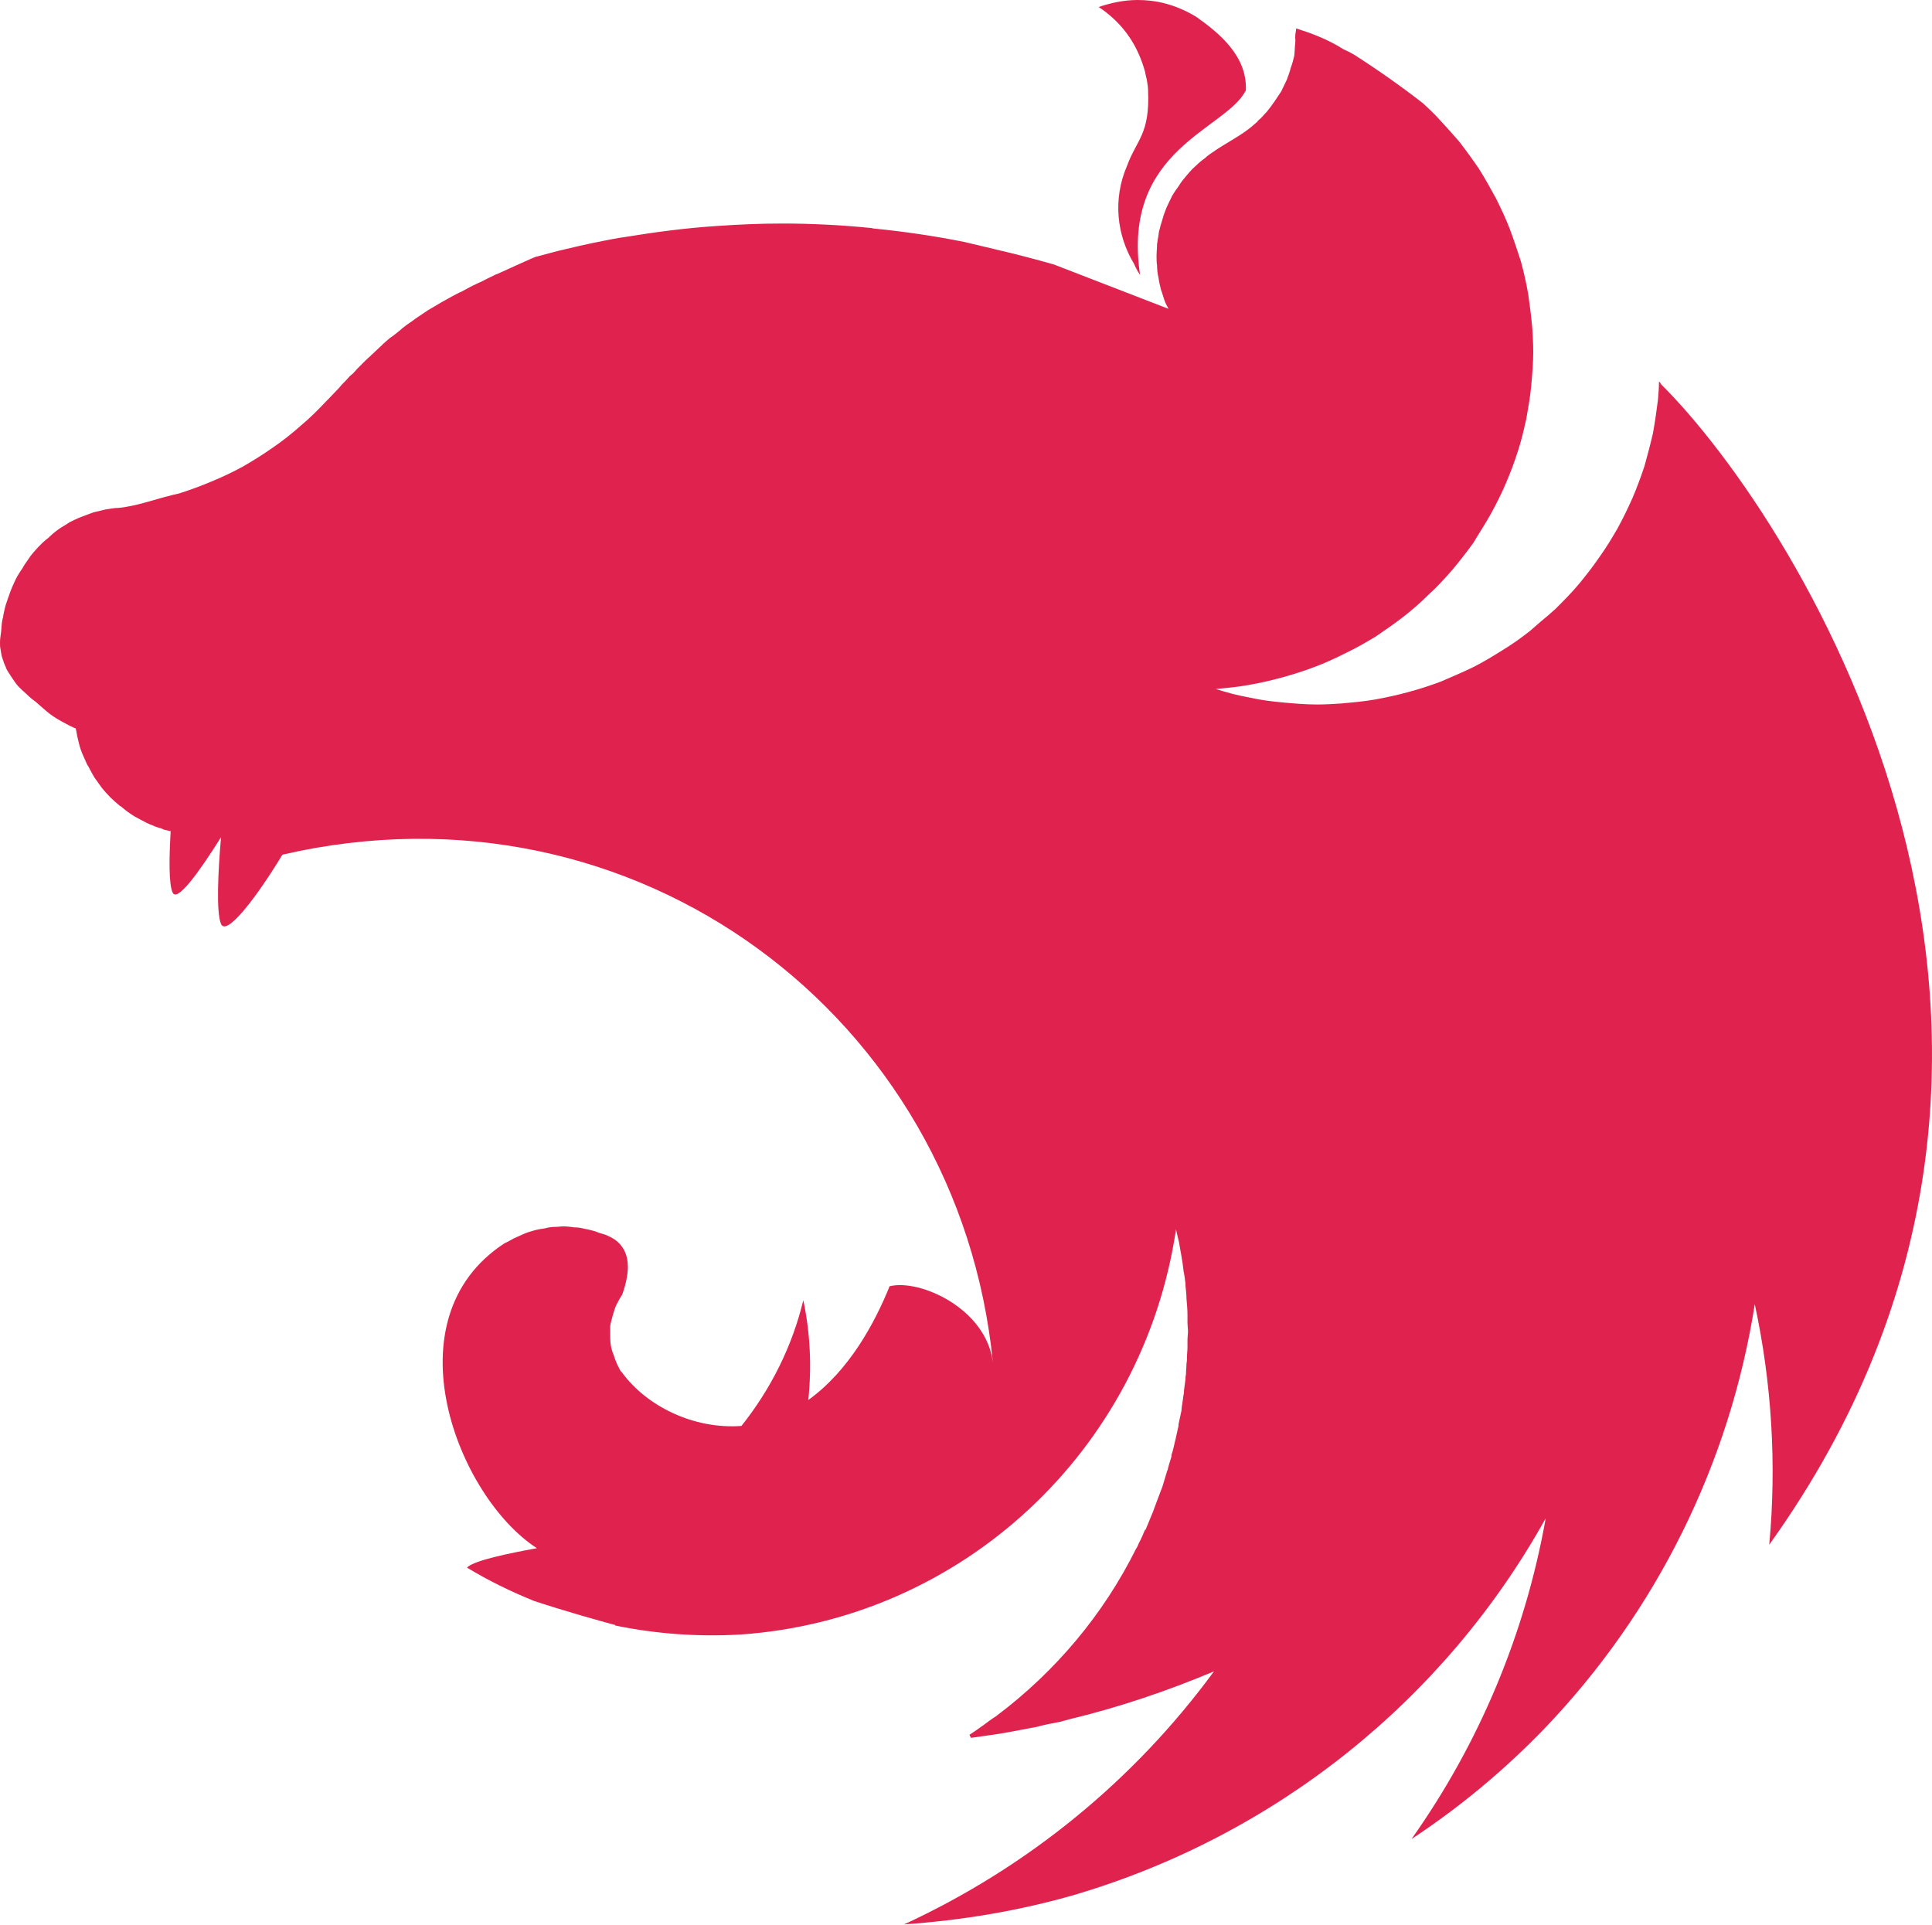
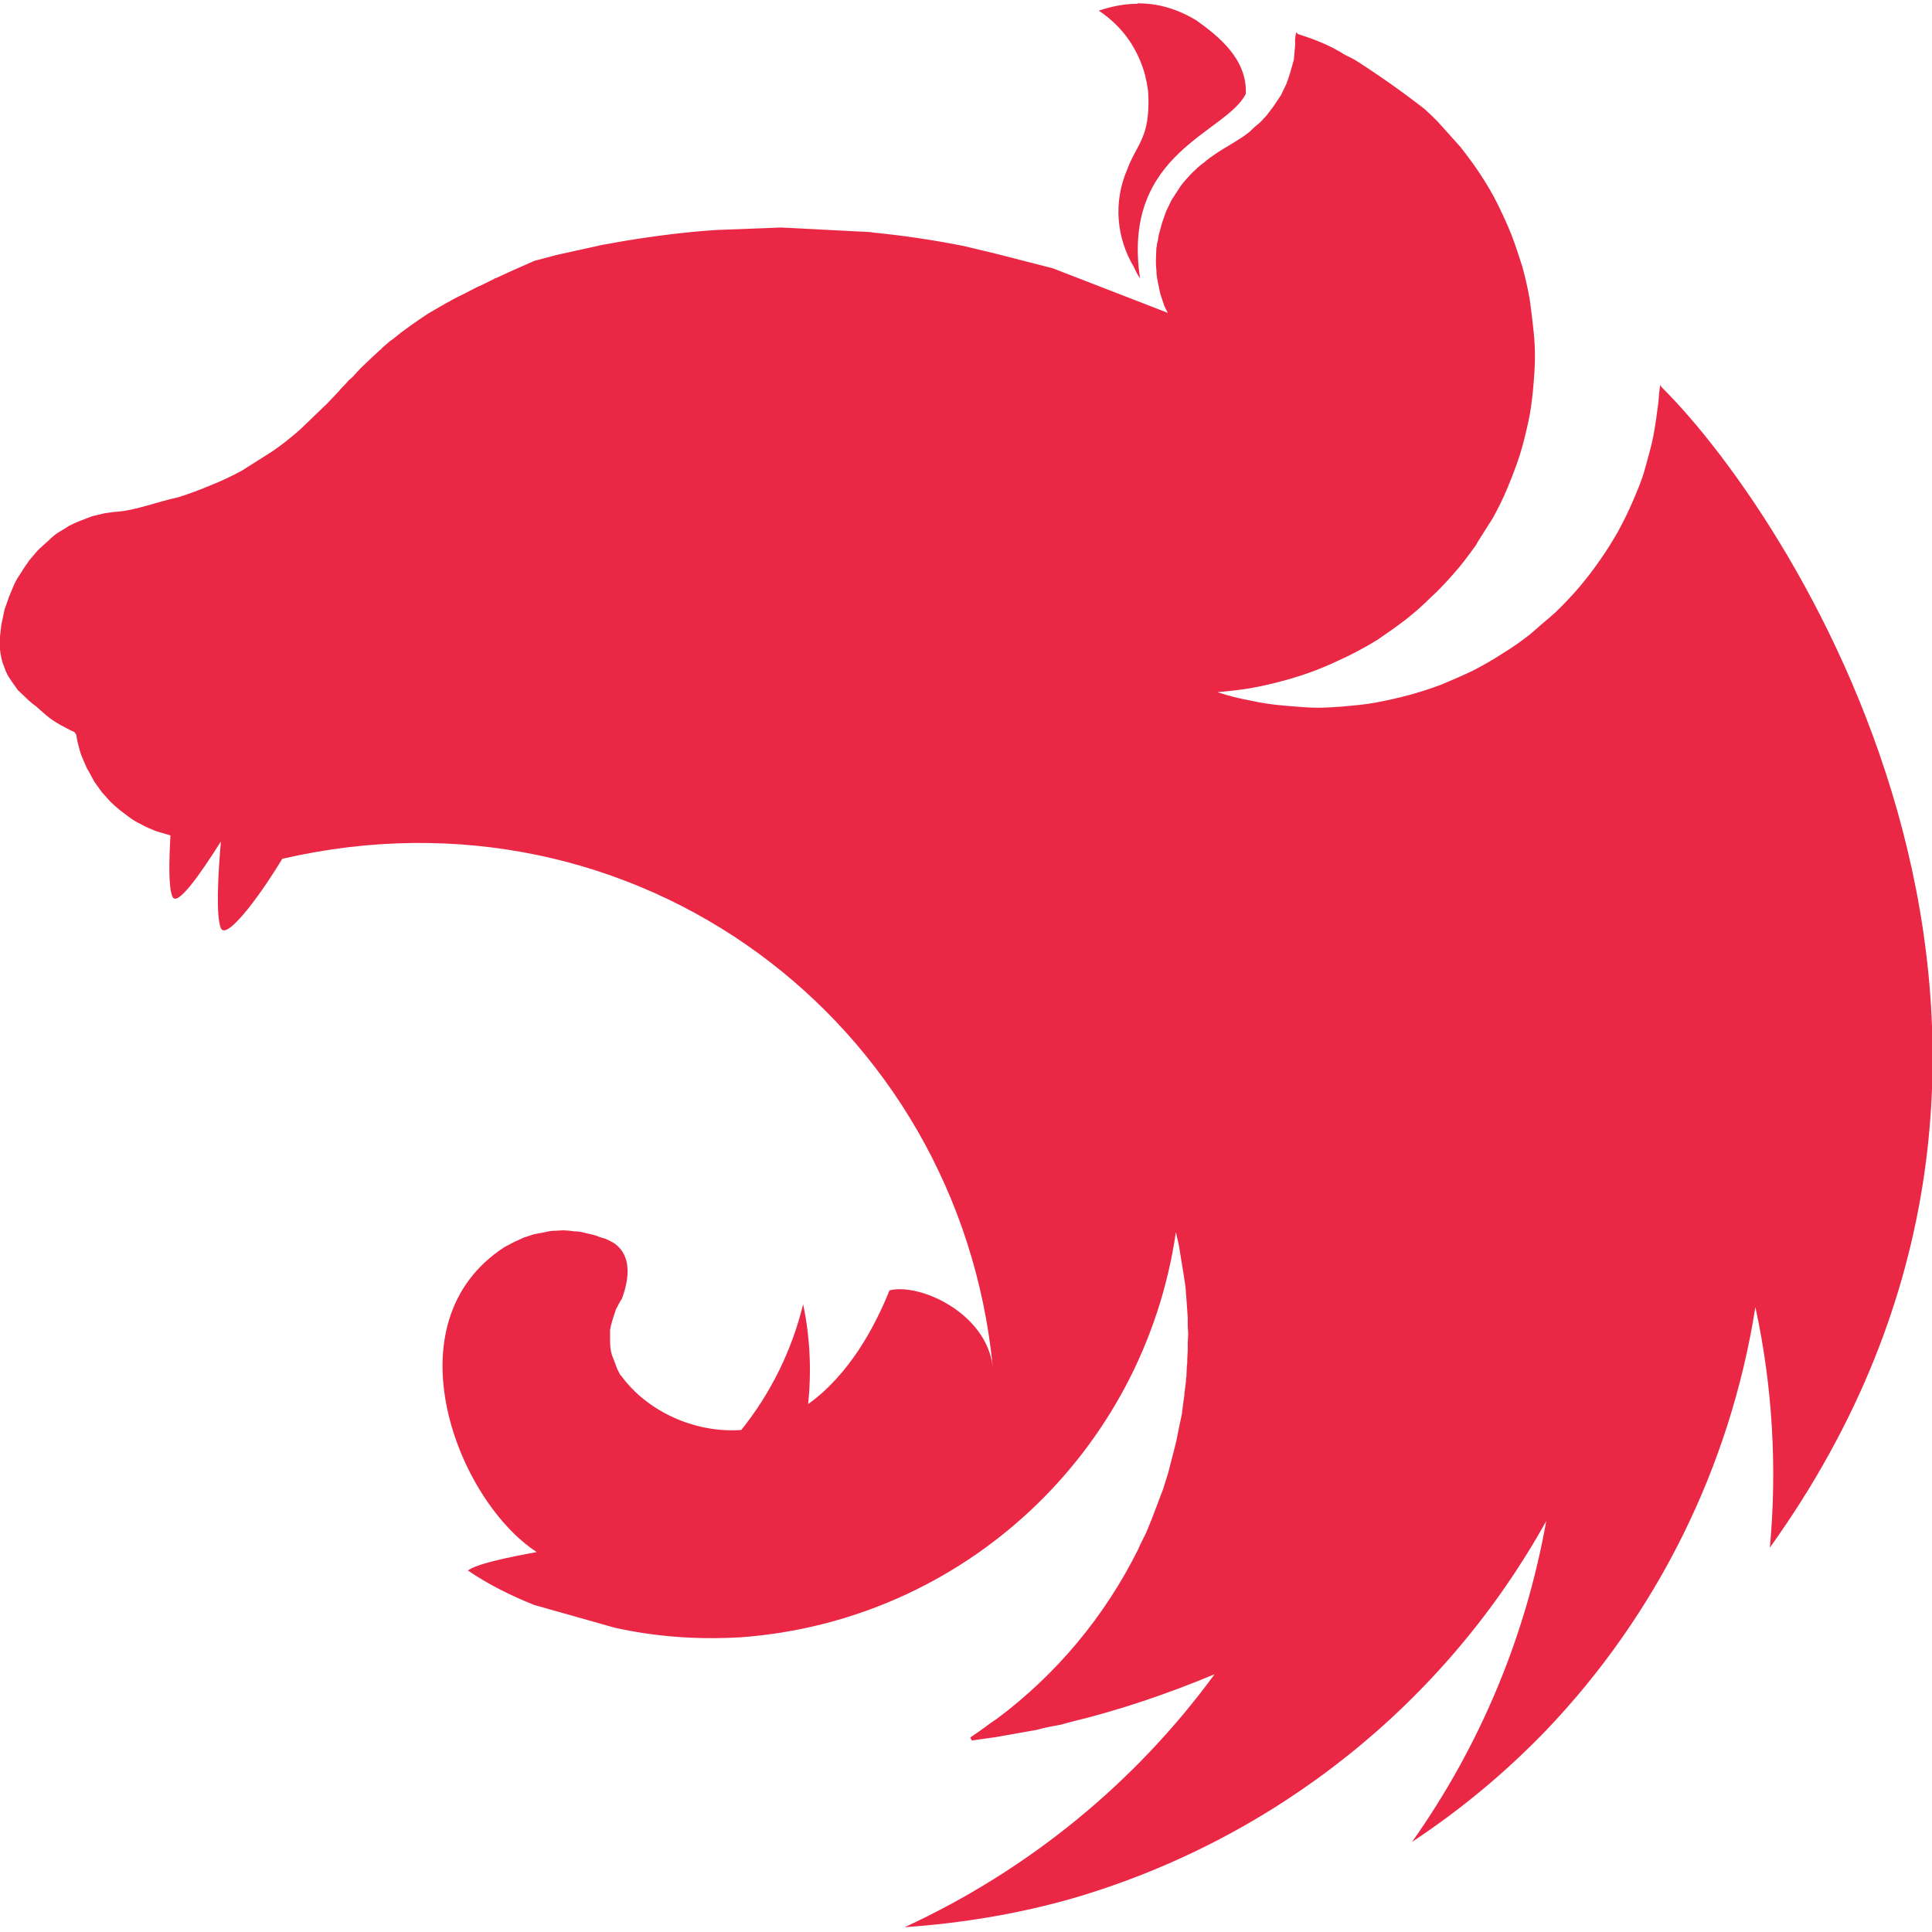
- <svg xmlns="http://www.w3.org/2000/svg" width="256px" height="255px" viewBox="0 0 256 255" version="1.1" preserveAspectRatio="xMidYMid">
-   <g>
-     <path d="M150.736,0 C148.885,0 147.166,0.397 145.579,0.926 C148.951,3.173 150.802,6.148 151.727,9.52 C151.794,9.983 151.926,10.314 151.992,10.776 C152.058,11.173 152.124,11.57 152.124,11.966 C152.389,17.784 150.604,18.511 149.347,21.949 C147.43,26.379 147.959,31.139 150.273,34.973 C150.471,35.436 150.736,35.965 151.066,36.428 C148.554,19.701 162.504,17.189 165.082,11.966 C165.28,7.405 161.512,4.363 158.537,2.248 C155.694,0.529 153.116,0 150.736,0 Z M171.759,3.768 C171.495,5.289 171.693,4.892 171.627,5.686 C171.561,6.215 171.561,6.876 171.495,7.405 C171.363,7.933 171.231,8.462 171.032,8.991 C170.9,9.52 170.702,10.049 170.504,10.578 C170.239,11.107 170.041,11.57 169.776,12.099 C169.578,12.363 169.446,12.627 169.247,12.892 C169.115,13.09 168.983,13.289 168.851,13.487 C168.52,13.95 168.19,14.413 167.859,14.809 C167.462,15.206 167.132,15.669 166.669,15.999 C166.669,16.065 166.669,16.065 166.669,16.065 C166.272,16.396 165.876,16.793 165.413,17.123 C164.025,18.181 162.438,18.974 160.983,19.966 C160.521,20.297 160.058,20.561 159.661,20.958 C159.198,21.288 158.802,21.619 158.405,22.016 C157.942,22.412 157.612,22.809 157.215,23.272 C156.884,23.668 156.488,24.131 156.223,24.594 C155.893,25.057 155.562,25.519 155.298,25.982 C155.033,26.511 154.835,26.974 154.57,27.503 C154.372,28.032 154.174,28.495 154.042,29.023 C153.843,29.618 153.711,30.147 153.579,30.676 C153.513,30.941 153.513,31.271 153.447,31.536 C153.38,31.8 153.38,32.065 153.315,32.329 C153.315,32.858 153.248,33.453 153.248,33.982 C153.248,34.379 153.248,34.775 153.315,35.172 C153.315,35.701 153.381,36.23 153.513,36.825 C153.579,37.354 153.711,37.882 153.843,38.411 C154.042,38.94 154.174,39.469 154.372,39.998 C154.504,40.329 154.703,40.659 154.835,40.924 L139.629,35.04 C137.051,34.312 134.539,33.651 131.96,33.056 C130.572,32.726 129.184,32.395 127.795,32.065 C123.828,31.271 119.796,30.676 115.763,30.28 C115.631,30.28 115.564,30.213 115.432,30.213 C111.465,29.817 107.565,29.618 103.598,29.618 C100.689,29.618 97.78,29.75 94.937,29.949 C90.904,30.213 86.872,30.742 82.839,31.403 C81.847,31.536 80.855,31.734 79.864,31.932 C77.814,32.329 75.831,32.792 73.914,33.255 C72.922,33.519 71.93,33.783 70.938,34.048 C69.947,34.445 69.021,34.907 68.096,35.304 C67.368,35.635 66.641,35.965 65.914,36.296 C65.782,36.362 65.649,36.362 65.583,36.428 C64.922,36.758 64.327,37.023 63.732,37.353 C63.534,37.42 63.402,37.486 63.269,37.552 C62.542,37.882 61.815,38.279 61.22,38.61 C60.757,38.808 60.294,39.072 59.898,39.271 C59.699,39.403 59.435,39.535 59.303,39.601 C58.708,39.932 58.113,40.262 57.584,40.593 C56.989,40.923 56.46,41.254 55.997,41.585 C55.534,41.915 55.072,42.18 54.675,42.51 C54.609,42.576 54.543,42.576 54.476,42.642 C54.08,42.907 53.617,43.237 53.22,43.568 C53.22,43.568 53.154,43.634 53.088,43.7 C52.758,43.965 52.427,44.229 52.097,44.493 C51.964,44.56 51.832,44.692 51.7,44.758 C51.369,45.022 51.039,45.353 50.708,45.617 C50.642,45.749 50.51,45.816 50.444,45.882 C50.047,46.279 49.65,46.609 49.254,47.006 C49.187,47.006 49.187,47.072 49.122,47.138 C48.725,47.469 48.328,47.865 47.931,48.262 C47.865,48.328 47.865,48.394 47.799,48.394 C47.469,48.725 47.138,49.055 46.808,49.452 C46.676,49.584 46.477,49.716 46.345,49.848 C46.014,50.245 45.618,50.642 45.221,51.038 C45.155,51.171 45.023,51.237 44.956,51.369 C44.428,51.898 43.965,52.427 43.436,52.956 C43.37,53.022 43.304,53.088 43.238,53.154 C42.18,54.278 41.056,55.402 39.866,56.394 C38.676,57.451 37.42,58.443 36.163,59.303 C34.841,60.228 33.585,61.021 32.197,61.815 C30.874,62.542 29.486,63.203 28.032,63.798 C26.643,64.393 25.189,64.922 23.734,65.385 C20.958,65.98 18.115,67.104 15.669,67.302 C15.14,67.302 14.545,67.434 14.016,67.5 C13.421,67.633 12.892,67.765 12.363,67.897 C11.834,68.095 11.305,68.294 10.776,68.492 C10.247,68.69 9.719,68.955 9.19,69.219 C8.727,69.55 8.198,69.814 7.735,70.145 C7.272,70.475 6.81,70.872 6.413,71.269 C5.95,71.599 5.487,72.062 5.091,72.459 C4.694,72.922 4.297,73.318 3.967,73.781 C3.636,74.31 3.24,74.773 2.975,75.302 C2.644,75.765 2.314,76.293 2.049,76.822 C1.785,77.417 1.521,77.946 1.322,78.541 C1.124,79.07 0.926,79.665 0.727,80.26 C0.595,80.789 0.463,81.318 0.397,81.847 C0.397,81.913 0.33,81.979 0.33,82.045 C0.198,82.64 0.198,83.434 0.132,83.83 C0.066,84.293 0,84.69 0,85.152 C0,85.417 0,85.747 0.066,86.012 C0.132,86.475 0.198,86.871 0.331,87.268 C0.463,87.665 0.595,88.061 0.794,88.458 C0.794,88.524 0.794,88.524 0.794,88.524 C0.992,88.921 1.256,89.318 1.521,89.714 C1.785,90.111 2.05,90.508 2.38,90.904 C2.711,91.235 3.107,91.632 3.504,91.962 C3.901,92.359 4.298,92.689 4.76,93.02 C6.347,94.408 6.744,94.871 8.793,95.929 C9.124,96.127 9.454,96.259 9.851,96.458 C9.917,96.458 9.983,96.524 10.049,96.524 C10.049,96.656 10.049,96.722 10.116,96.855 C10.182,97.383 10.314,97.912 10.446,98.441 C10.578,99.036 10.777,99.565 10.975,100.028 C11.173,100.425 11.306,100.821 11.504,101.218 C11.57,101.35 11.636,101.483 11.702,101.549 C11.967,102.077 12.231,102.54 12.496,103.003 C12.826,103.466 13.157,103.929 13.487,104.391 C13.818,104.788 14.214,105.251 14.611,105.648 C15.008,106.044 15.405,106.375 15.867,106.771 C15.867,106.771 15.934,106.838 15.999,106.838 C16.396,107.168 16.793,107.499 17.189,107.763 C17.652,108.094 18.115,108.358 18.644,108.623 C19.107,108.887 19.636,109.152 20.165,109.35 C20.561,109.548 21.024,109.681 21.487,109.813 C21.553,109.879 21.619,109.879 21.751,109.945 C22.016,110.011 22.346,110.077 22.611,110.143 C22.412,113.713 22.346,117.085 22.875,118.275 C23.47,119.597 26.379,115.564 29.288,110.937 C28.892,115.498 28.627,120.853 29.288,122.44 C30.015,124.093 33.982,118.936 37.42,113.251 C84.294,102.408 127.068,134.803 131.564,180.553 C130.705,173.413 121.912,169.446 117.879,170.438 C115.895,175.33 112.524,181.611 107.103,185.511 C107.565,181.148 107.367,176.652 106.441,172.289 C104.987,178.371 102.144,184.057 98.243,188.949 C91.963,189.412 85.682,186.371 82.376,181.809 C82.112,181.611 82.046,181.214 81.848,180.95 C81.649,180.487 81.451,180.024 81.319,179.561 C81.12,179.098 80.988,178.636 80.922,178.173 C80.856,177.71 80.856,177.247 80.856,176.718 C80.856,176.388 80.856,176.057 80.856,175.727 C80.922,175.264 81.054,174.801 81.186,174.338 C81.318,173.876 81.451,173.413 81.649,172.95 C81.914,172.487 82.112,172.024 82.442,171.562 C83.566,168.388 83.566,165.81 81.517,164.289 C81.12,164.025 80.724,163.826 80.261,163.628 C79.996,163.562 79.666,163.43 79.401,163.364 C79.203,163.297 79.071,163.231 78.872,163.165 C78.41,163.033 77.947,162.901 77.484,162.835 C77.021,162.703 76.558,162.636 76.096,162.636 C75.633,162.57 75.104,162.504 74.641,162.504 C74.311,162.504 73.98,162.57 73.649,162.57 C73.121,162.57 72.658,162.637 72.195,162.769 C71.732,162.835 71.269,162.901 70.807,163.033 C70.344,163.165 69.881,163.298 69.418,163.496 C68.956,163.694 68.559,163.893 68.096,164.091 C67.699,164.289 67.303,164.554 66.84,164.752 C51.436,174.801 60.625,198.337 71.137,205.147 C67.17,205.874 63.138,206.734 62.014,207.593 C61.948,207.659 61.882,207.725 61.882,207.725 C64.724,209.444 67.699,210.899 70.807,212.155 C75.038,213.543 79.534,214.799 81.517,215.328 C81.517,215.328 81.517,215.394 81.517,215.394 C87.004,216.518 92.558,216.915 98.177,216.584 C127.465,214.535 151.464,192.255 155.827,162.901 C155.959,163.496 156.092,164.025 156.224,164.62 C156.422,165.81 156.687,167.066 156.819,168.322 C156.819,168.322 156.819,168.322 156.819,168.389 C156.951,168.984 157.017,169.579 157.084,170.108 C157.084,170.24 157.084,170.306 157.084,170.372 C157.15,170.967 157.216,171.562 157.216,172.091 C157.282,172.818 157.348,173.545 157.348,174.273 C157.348,174.603 157.348,174.934 157.348,175.33 C157.348,175.661 157.414,176.058 157.414,176.388 C157.414,176.785 157.348,177.182 157.348,177.578 C157.348,177.909 157.348,178.239 157.348,178.504 C157.348,178.967 157.282,179.363 157.282,179.826 C157.282,180.091 157.282,180.355 157.215,180.686 C157.215,181.148 157.149,181.611 157.149,182.14 C157.083,182.338 157.083,182.537 157.083,182.735 C157.017,183.264 156.951,183.727 156.884,184.256 C156.884,184.454 156.884,184.652 156.818,184.851 C156.752,185.512 156.62,186.107 156.554,186.768 C156.554,186.768 156.554,186.834 156.554,186.834 L156.554,186.9 C156.422,187.495 156.289,188.157 156.157,188.752 C156.157,188.818 156.157,188.884 156.157,188.95 C156.025,189.545 155.892,190.14 155.76,190.735 C155.76,190.801 155.694,190.933 155.694,190.999 C155.562,191.594 155.43,192.19 155.231,192.785 C155.231,192.851 155.231,192.917 155.231,192.983 C155.033,193.644 154.835,194.239 154.703,194.834 C154.636,194.9 154.636,194.966 154.636,194.966 C154.438,195.627 154.24,196.288 154.041,196.949 C153.777,197.611 153.579,198.206 153.314,198.867 C153.05,199.528 152.851,200.189 152.587,200.784 C152.322,201.445 152.058,202.04 151.794,202.701 C151.794,202.701 151.727,202.701 151.727,202.701 C151.463,203.296 151.198,203.957 150.868,204.552 C150.868,204.552 150.868,204.552 150.868,204.552 C150.868,204.552 150.868,204.552 150.868,204.552 C150.802,204.751 150.736,204.883 150.669,205.015 C150.603,205.082 150.603,205.147 150.537,205.214 C146.24,213.874 139.893,221.477 131.96,227.427 C131.431,227.758 130.902,228.155 130.373,228.551 C130.373,228.551 130.373,228.551 130.373,228.551 C130.241,228.683 130.042,228.75 129.91,228.882 C129.447,229.212 128.985,229.543 128.456,229.873 L128.654,230.27 L128.72,230.27 C129.646,230.138 130.571,230.006 131.497,229.873 L131.563,229.873 C133.282,229.609 135.001,229.278 136.72,228.948 C137.183,228.882 137.712,228.75 138.174,228.617 C138.505,228.551 138.769,228.485 139.1,228.419 C139.563,228.353 140.026,228.221 140.488,228.154 C140.885,228.022 141.282,227.956 141.678,227.824 C148.29,226.237 154.703,224.055 160.851,221.477 C150.339,235.823 136.257,247.393 119.795,254.996 C127.398,254.467 135.001,253.211 142.34,251.095 C168.983,243.228 191.395,225.312 204.816,201.181 C202.105,216.453 196.023,230.997 187.031,243.691 C193.444,239.46 199.328,234.567 204.683,229.014 C219.493,213.544 229.211,193.908 232.517,172.818 C234.765,183.264 235.426,194.04 234.434,204.685 C282.167,138.109 238.401,69.088 220.088,50.907 C220.021,50.775 219.956,50.709 219.956,50.577 C219.889,50.643 219.889,50.643 219.889,50.709 C219.889,50.642 219.889,50.642 219.823,50.577 C219.823,51.37 219.757,52.163 219.691,52.957 C219.493,54.477 219.294,55.932 219.03,57.386 C218.699,58.841 218.303,60.295 217.906,61.75 C217.443,63.138 216.914,64.592 216.319,65.981 C215.724,67.303 215.063,68.691 214.336,70.014 C213.609,71.27 212.815,72.592 211.956,73.782 C211.096,75.038 210.171,76.228 209.245,77.352 C208.253,78.542 207.196,79.6 206.138,80.658 C205.477,81.253 204.882,81.782 204.221,82.31 C203.692,82.773 203.229,83.17 202.7,83.633 C201.51,84.558 200.32,85.418 198.998,86.211 C197.742,87.004 196.419,87.798 195.097,88.459 C193.709,89.12 192.32,89.715 190.932,90.31 C189.544,90.839 188.089,91.302 186.635,91.698 C185.18,92.095 183.66,92.426 182.205,92.69 C180.685,92.955 179.164,93.087 177.71,93.219 C176.652,93.285 175.594,93.351 174.536,93.351 C173.016,93.351 171.495,93.219 170.041,93.087 C168.52,92.954 166.999,92.756 165.545,92.425 C164.024,92.161 162.57,91.764 161.115,91.302 L161.049,91.302 C162.504,91.169 163.958,91.037 165.413,90.773 C166.933,90.508 168.388,90.178 169.842,89.781 C171.297,89.384 172.751,88.921 174.139,88.393 C175.594,87.864 176.982,87.203 178.305,86.541 C179.693,85.88 180.949,85.153 182.271,84.36 C183.527,83.5 184.784,82.641 185.974,81.715 C187.164,80.79 188.287,79.798 189.345,78.74 C190.469,77.748 191.461,76.625 192.453,75.501 C193.444,74.311 194.37,73.121 195.229,71.931 C195.361,71.732 195.494,71.468 195.626,71.27 C196.287,70.212 196.948,69.154 197.543,68.096 C198.27,66.774 198.932,65.452 199.527,64.063 C200.122,62.675 200.65,61.287 201.113,59.832 C201.576,58.444 201.907,56.989 202.237,55.535 C202.502,54.014 202.766,52.56 202.898,51.105 C203.03,49.585 203.163,48.064 203.163,46.61 C203.163,45.552 203.097,44.494 203.031,43.436 C202.899,41.916 202.7,40.461 202.502,39.007 C202.237,37.486 201.907,36.032 201.51,34.577 C201.047,33.189 200.585,31.734 200.056,30.346 C199.527,28.958 198.866,27.569 198.205,26.247 C197.477,24.925 196.75,23.602 195.957,22.346 C195.097,21.09 194.238,19.9 193.312,18.71 C192.321,17.586 191.329,16.462 190.271,15.338 C189.742,14.81 189.147,14.215 188.552,13.686 C185.577,11.372 182.47,9.19 179.363,7.207 C178.9,6.942 178.503,6.744 178.04,6.545 C175.859,5.157 173.809,4.43 171.76,3.769 L171.759,3.768 Z" fill="#E0234E" />
-   </g>
+ <svg xmlns="http://www.w3.org/2000/svg" viewBox="0 0 16.933 16.933" height="64" width="64">
+   <path d="M9.97.033c-.122 0-.236.026-.34.06.223.15.345.345.407.568.004.03.013.052.017.083s.01.052.01.08c.018.385-.1.433-.184.66-.127.293-.092.608.06.86a.52.52 0 0 0 .052.096c-.166-1.106.757-1.273.927-1.618.013-.302-.236-.503-.433-.643-.188-.114-.36-.15-.516-.15zm1.39.25c-.018.1-.004.074-.01.127l-.01.114-.03.105c-.01.035-.022.07-.035.105l-.048.1c-.013.018-.022.035-.035.052l-.026.04-.066.087c-.026.026-.048.057-.08.08s-.052.052-.083.074c-.092.07-.197.122-.293.188-.03.022-.06.04-.087.066a.64.64 0 0 0-.083.07c-.03.026-.052.052-.08.083s-.048.057-.066.087l-.06.092-.048.1-.035.1-.03.11c-.004.018-.004.04-.01.057s-.004.035-.01.052l-.004.11c0 .026 0 .052.004.08 0 .035.004.07.013.11s.013.07.022.105l.035.105c.01.022.022.044.03.06l-1.006-.39-.507-.13-.276-.066a8.12 8.12 0 0 0-.796-.118c-.01 0-.013-.004-.022-.004l-.783-.04-.573.022c-.267.018-.534.052-.8.096l-.197.035-.394.087-.197.052-.188.083-.144.066c-.01.004-.018.004-.022.01l-.122.06c-.013.004-.022.01-.03.013l-.136.07c-.03.013-.06.03-.087.044-.013.01-.03.017-.04.022l-.114.066a1.1 1.1 0 0 0-.105.066l-.087.06-.096.07-.074.06c-.01.004-.018.013-.026.018l-.066.057c-.004.01-.013.013-.018.018l-.08.074-.087.083-.074.08c-.01.01-.022.018-.03.026a1.23 1.23 0 0 1-.074.079c-.004.01-.013.013-.018.022l-.1.105-.236.227c-.08.07-.162.136-.245.192l-.262.166c-.087.048-.18.092-.276.13a3.15 3.15 0 0 1-.284.105c-.184.04-.372.114-.534.127-.035 0-.074.01-.11.013l-.11.026-.105.04a1.12 1.12 0 0 0-.105.048c-.03.022-.066.04-.096.06s-.06.048-.087.074-.06.052-.087.08l-.074.087c-.022.035-.048.066-.066.1a.77.77 0 0 0-.061.101l-.048.114-.04.114-.022.105c-.013.052-.013.105-.018.13S0 5.635 0 5.666a.25.25 0 0 0 .004.057c.004.03.01.057.018.083l.03.08c.013.03.03.057.048.083l.057.08.074.07a.64.64 0 0 0 .083.07c.105.092.13.122.267.192.022.013.044.022.07.035.013.013.013.017.018.026.004.035.013.07.022.105a.59.59 0 0 0 .035.105l.035.08c.004.01.01.018.013.022l.052.096.066.092.074.083c.026.026.052.048.083.074l.087.066c.03.022.06.04.096.057a.71.71 0 0 0 .101.048c.026.013.057.022.087.03s.057.018.074.022c-.013.236-.018.46.018.538.04.087.232-.18.424-.485-.026.302-.044.656 0 .76s.31-.232.538-.608c3.1-.717 5.93 1.426 6.227 4.452-.057-.472-.638-.735-.905-.67-.13.324-.354.74-.713.997.03-.29.017-.586-.044-.875a2.83 2.83 0 0 1-.542 1.102c-.415.03-.83-.17-1.05-.472-.018-.013-.022-.04-.035-.057l-.035-.092c-.013-.03-.022-.06-.026-.092s-.004-.06-.004-.096v-.066c.004-.03.013-.06.022-.092l.03-.092c.018-.03.03-.06.052-.092.074-.2.074-.38-.06-.48-.026-.018-.052-.03-.083-.044-.018-.004-.04-.013-.057-.018l-.035-.013-.092-.022a.33.33 0 0 0-.092-.013.71.71 0 0 0-.096-.009c-.022 0-.044.004-.066.004a.34.34 0 0 0-.096.013l-.092.017-.092.03-.087.04-.083.044c-1.02.665-.41 2.22.284 2.672-.262.048-.53.105-.603.162.18.122.376.22.582.302l.708.2c.363.08.73.105 1.102.083a4.16 4.16 0 0 0 3.813-3.551l.026.114.04.245.018.118.01.13.01.144v.07c0 .022.004.048.004.07s-.004.052-.004.08v.06c0 .03-.004.057-.004.087 0 .017 0 .035-.004.057l-.004.096c-.004.013-.004.026-.004.04l-.013.1c0 .013 0 .026-.004.04l-.017.127v.01l-.026.122-.026.13-.035.136-.035.136-.044.14-.096.254-.052.127-.06.122c-.004.013-.01.022-.013.03-.293.586-.713 1.09-1.238 1.482-.035.022-.07.048-.105.074-.01.01-.022.013-.03.022l-.096.066.013.026h.004l.184-.026h.004l.34-.06c.03-.004.066-.013.096-.022l.06-.013.092-.017.08-.022c.437-.105.86-.25 1.268-.42-.695.95-1.627 1.714-2.716 2.217.503-.035 1.006-.118 1.49-.258 1.762-.52 3.245-1.705 4.133-3.302a6.98 6.98 0 0 1-1.176 2.812c.424-.28.813-.603 1.168-.97a6.93 6.93 0 0 0 1.841-3.717c.15.69.192 1.404.127 2.108 3.157-4.404.262-8.97-.95-10.172-.004-.01-.01-.013-.01-.022-.01.052-.013.105-.017.157-.013.1-.026.197-.044.293s-.048.192-.074.29-.066.188-.105.28-.083.18-.13.267a2.98 2.98 0 0 1-.157.249c-.057.083-.118.162-.18.236a3.27 3.27 0 0 1-.206.219c-.044.04-.083.074-.127.11l-.1.087a2.44 2.44 0 0 1-.245.171 3.03 3.03 0 0 1-.258.149c-.092.044-.184.083-.276.122a3.08 3.08 0 0 1-.284.092c-.096.026-.197.048-.293.066s-.2.026-.297.035c-.07.004-.14.01-.2.01-.1 0-.2-.01-.297-.018s-.2-.022-.298-.044a2.21 2.21 0 0 1-.293-.074h-.004c.096-.01.192-.018.29-.035s.197-.04.293-.066.192-.057.284-.092.188-.08.276-.122a3.06 3.06 0 0 0 .262-.144c.083-.057.166-.114.245-.175a2.39 2.39 0 0 0 .223-.197c.074-.066.14-.14.206-.214s.127-.157.184-.236c.01-.013.018-.03.026-.044l.127-.2c.048-.087.092-.175.13-.267s.074-.184.105-.28.052-.188.074-.284.035-.197.044-.293.017-.2.017-.297c0-.07-.004-.14-.01-.2-.01-.1-.022-.197-.035-.293a3.2 3.2 0 0 0-.066-.293c-.03-.092-.06-.188-.096-.28s-.08-.184-.122-.27-.096-.175-.15-.258-.114-.162-.175-.24l-.2-.223a2.73 2.73 0 0 0-.114-.109 8.05 8.05 0 0 0-.608-.429c-.03-.017-.057-.03-.087-.044-.144-.092-.28-.14-.415-.184z" fill="#ea2845" fill-rule="evenodd" />
</svg>
